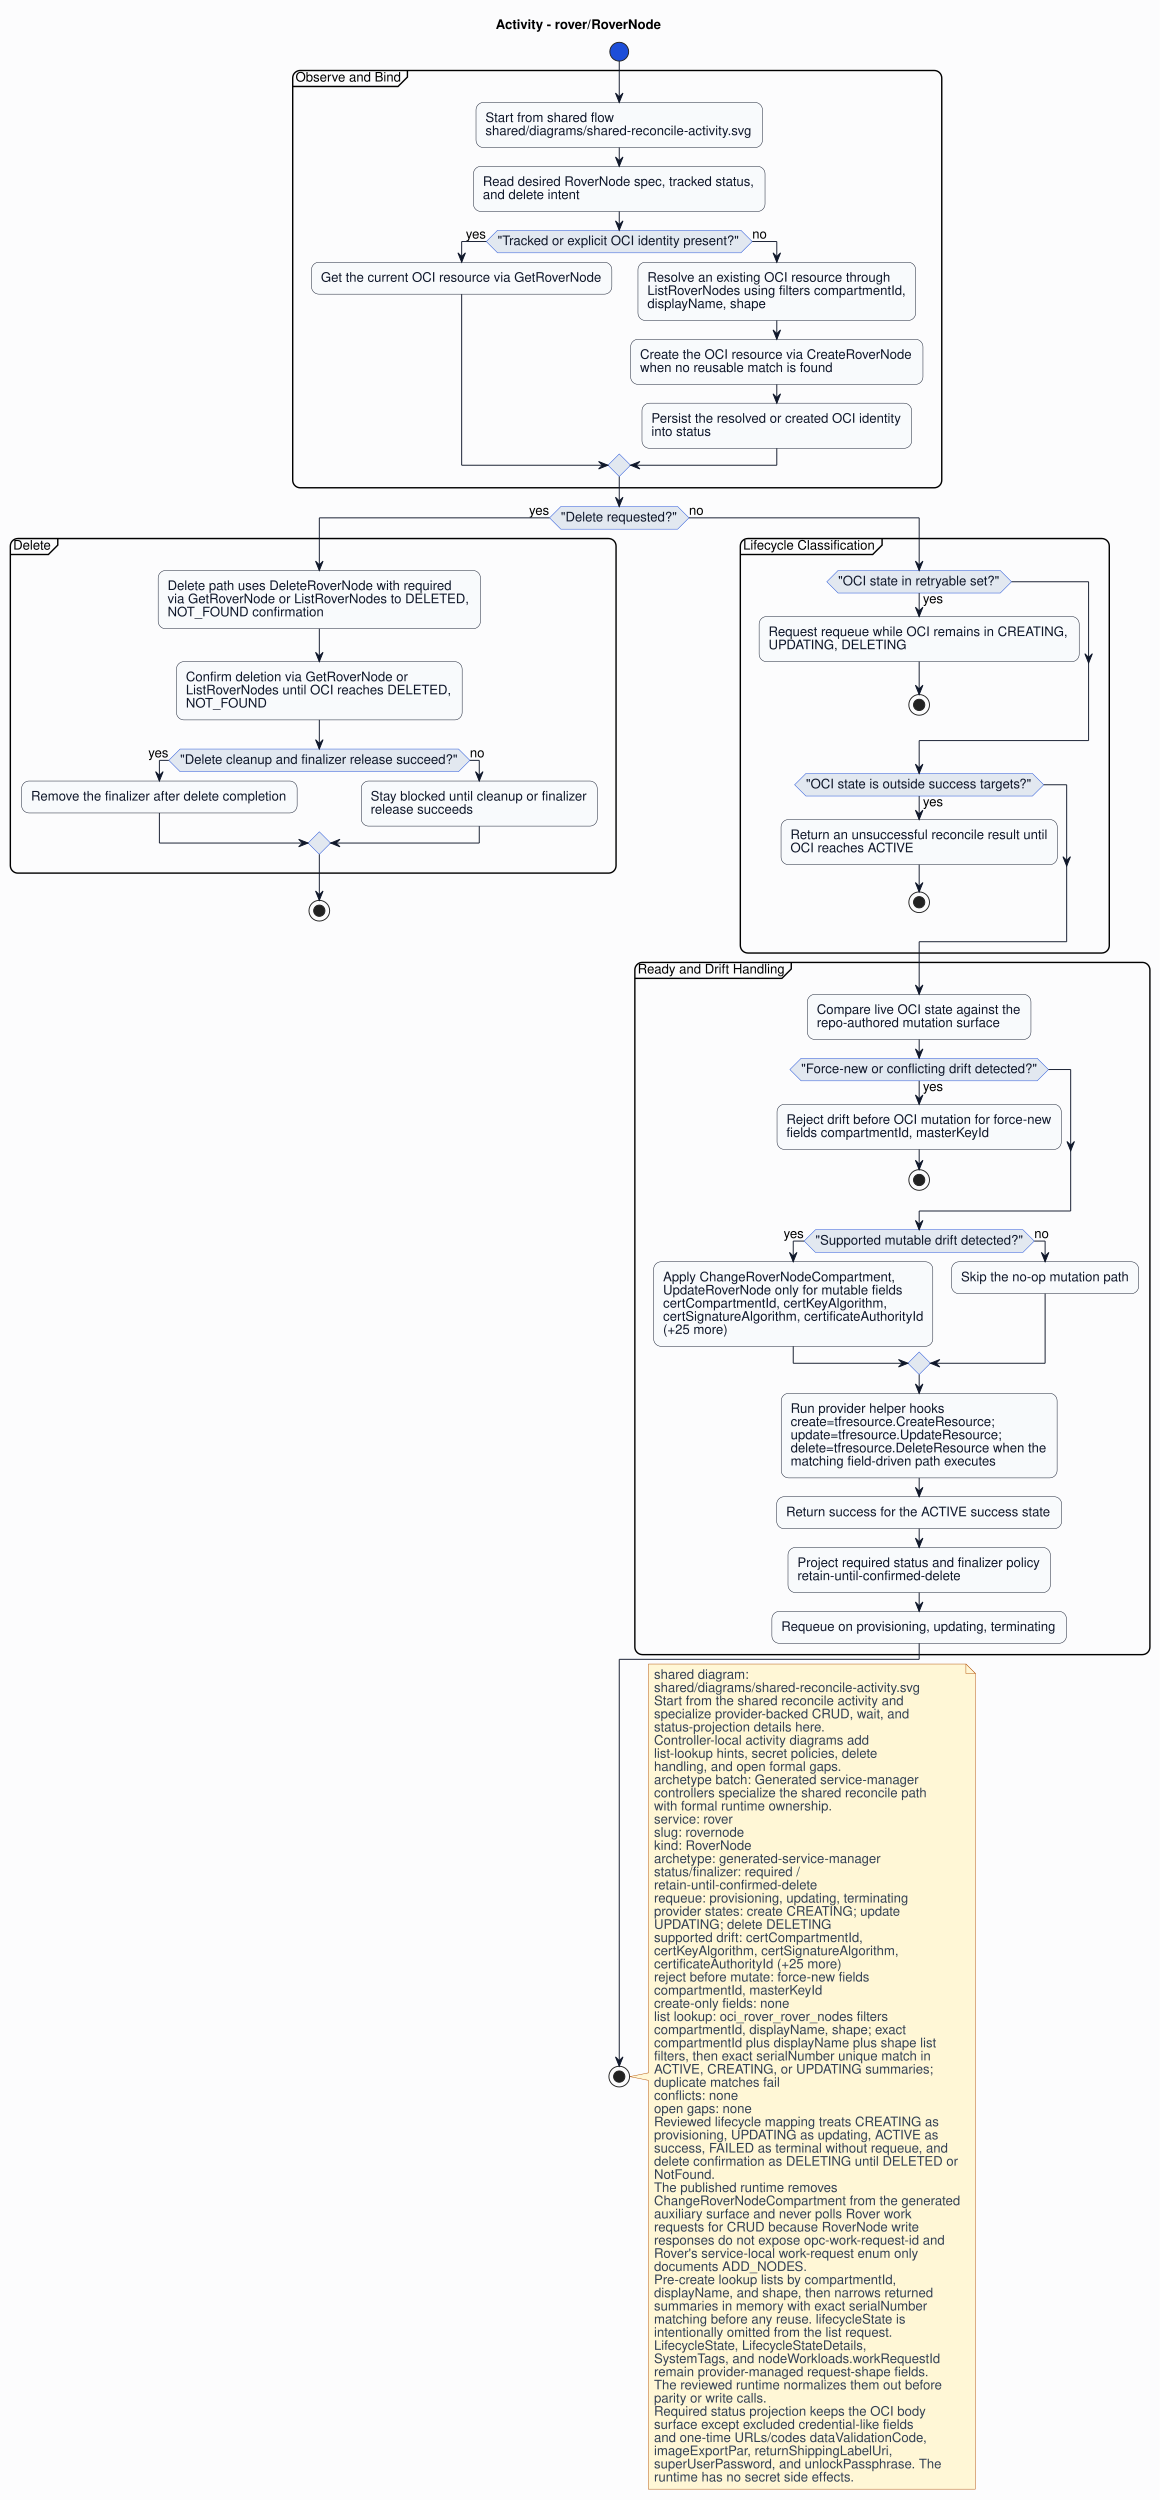
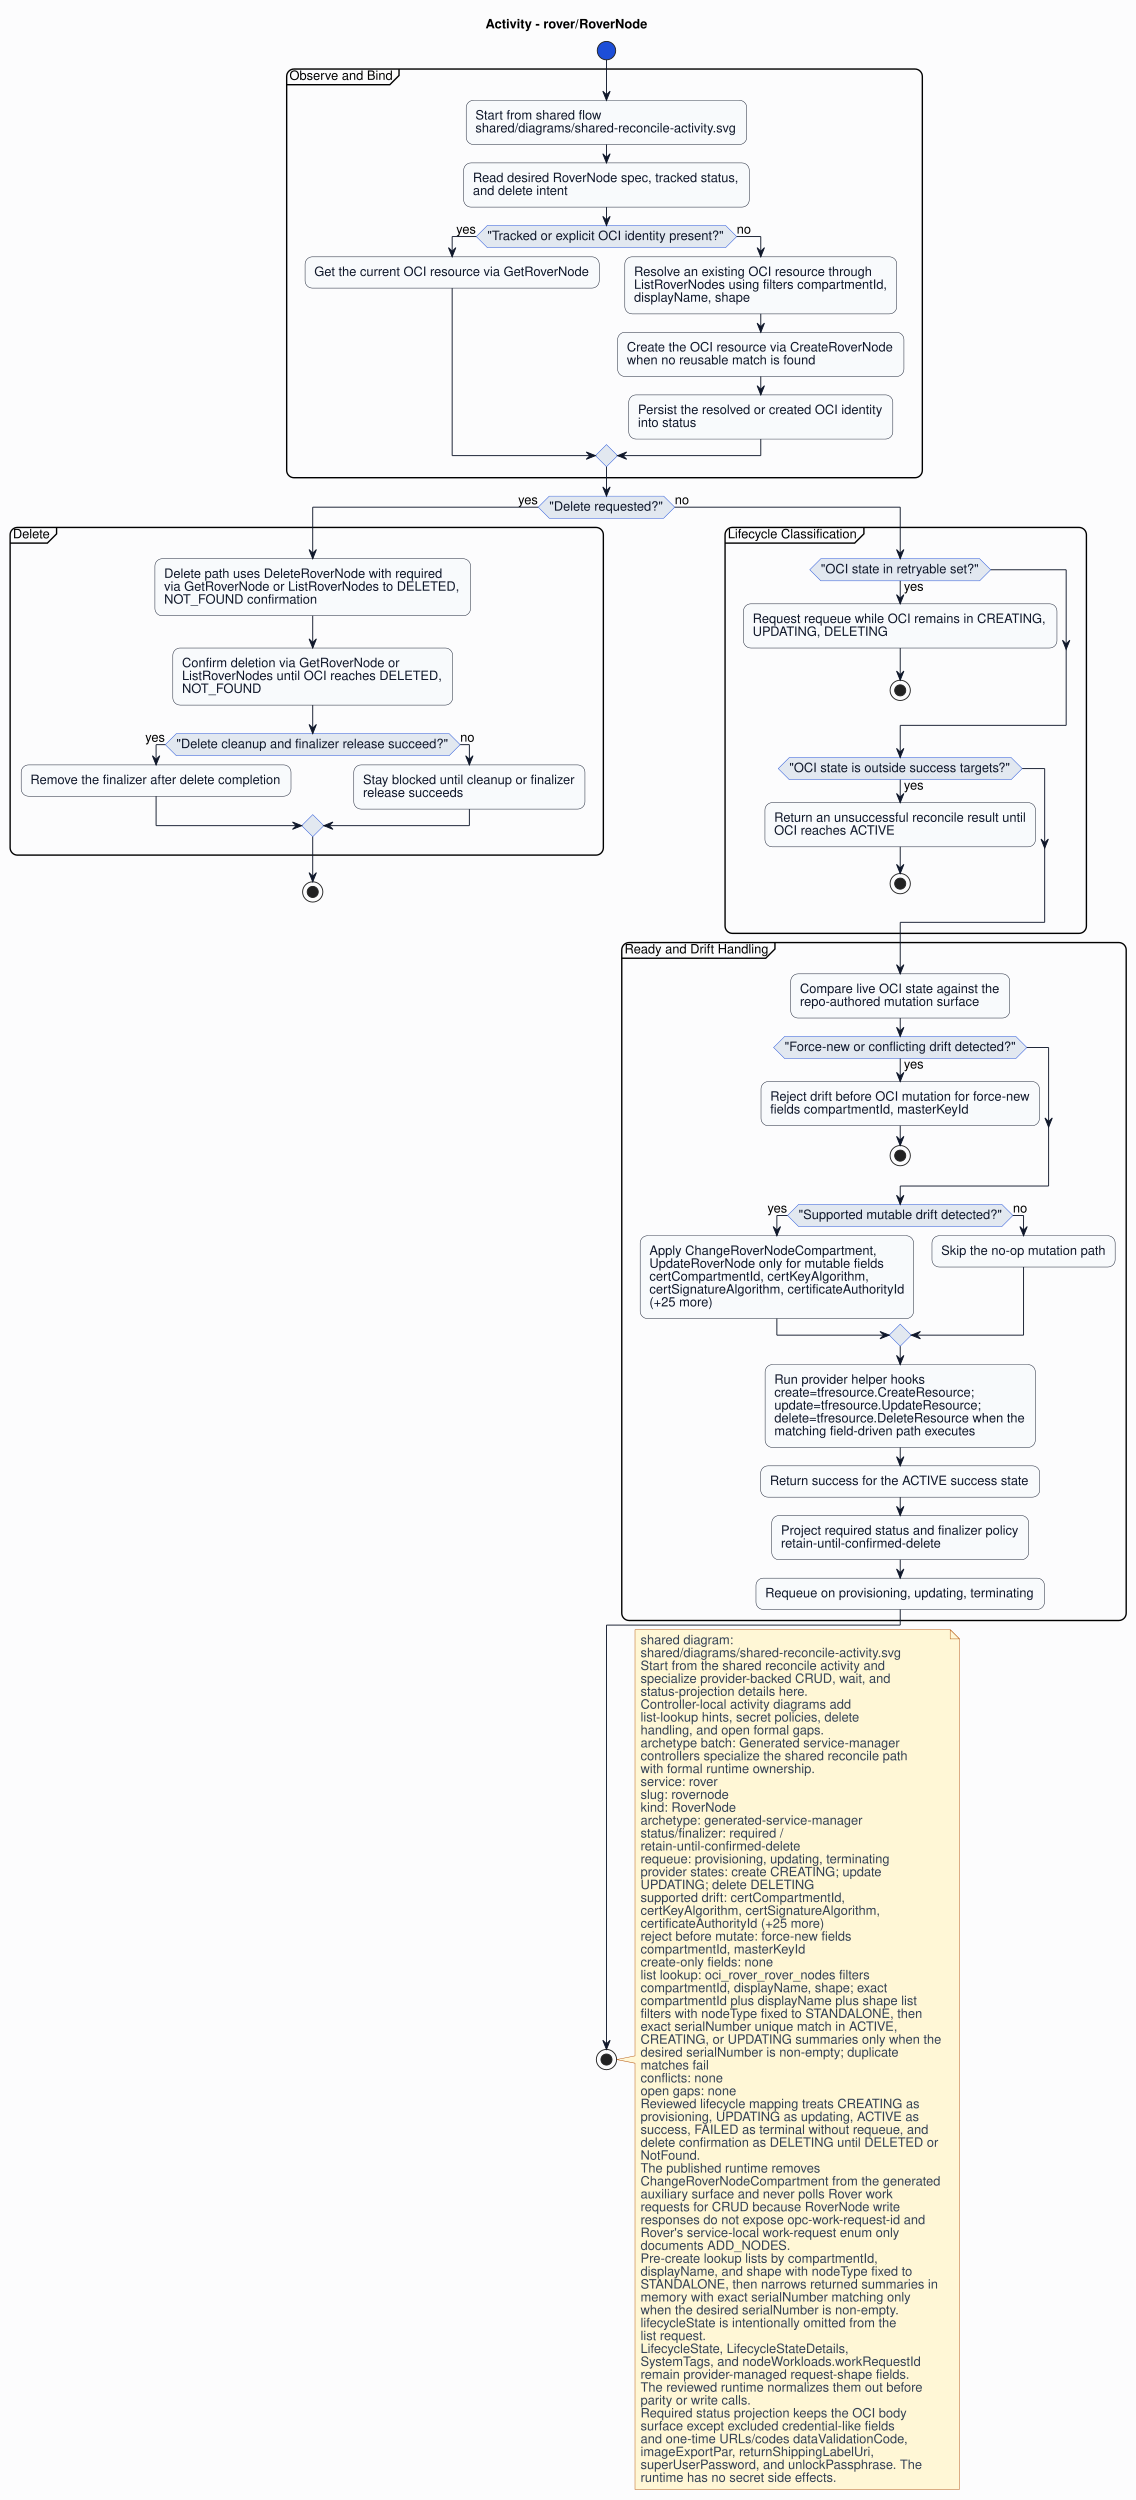
- <svg xmlns="http://www.w3.org/2000/svg" contentStyleType="text/css" data-diagram-type="ACTIVITY" height="2660px" preserveAspectRatio="none" style="width:1234px;height:2660px;background:#FCFCFD;" version="1.1" viewBox="0 0 1234 2660" width="1234px" zoomAndPan="magnify">
+ <svg xmlns="http://www.w3.org/2000/svg" contentStyleType="text/css" data-diagram-type="ACTIVITY" height="2716px" preserveAspectRatio="none" style="width:1234px;height:2716px;background:#FCFCFD;" version="1.1" viewBox="0 0 1234 2716" width="1234px" zoomAndPan="magnify">
  <defs />
  <g>
-     <rect fill="#FCFCFD" height="2660" style="stroke:none;stroke-width:1;" width="1234" x="0" y="0" />
+     <rect fill="#FCFCFD" height="2716" style="stroke:none;stroke-width:1;" width="1234" x="0" y="0" />
    <g class="title" data-source-line="10">
      <text fill="#000000" font-family="Helvetica" font-size="14" font-weight="bold" lengthAdjust="spacing" textLength="176.606" x="527.447" y="30.78">Activity - rover/RoverNode</text>
    </g>
    <ellipse cx="658.868" cy="55" fill="#1D4ED8" rx="10" ry="10" style="stroke:#222222;stroke-width:1;" />
    <rect fill="none" height="444" rx="8" ry="8" style="stroke:#000000;stroke-width:1.5;" width="690.591" x="311.435" y="75" />
    <path d="M433.503,75 L433.503,82 L423.503,92 L311.435,92" fill="none" style="stroke:#000000;stroke-width:1.5;" />
    <text fill="#000000" font-family="Helvetica" font-size="14" lengthAdjust="spacing" textLength="112.068" x="314.435" y="86.78">Observe and Bind</text>
    <rect fill="#F8FAFC" height="48" rx="8" ry="8" style="stroke:#0F172A;stroke-width:0.5;" width="304.785" x="506.476" y="109" />
    <text fill="#0F172A" font-family="Helvetica" font-size="14" lengthAdjust="spacing" textLength="136.938" x="516.476" y="129.78">Start from shared flow</text>
    <text fill="#0F172A" font-family="Helvetica" font-size="14" lengthAdjust="spacing" textLength="284.785" x="516.476" y="143.78">shared/diagrams/shared-reconcile-activity.svg</text>
    <rect fill="#F8FAFC" height="48" rx="8" ry="8" style="stroke:#0F172A;stroke-width:0.5;" width="310.261" x="503.738" y="177" />
    <text fill="#0F172A" font-family="Helvetica" font-size="14" lengthAdjust="spacing" textLength="290.261" x="513.738" y="197.78">Read desired RoverNode spec, tracked status,</text>
    <text fill="#0F172A" font-family="Helvetica" font-size="14" lengthAdjust="spacing" textLength="103.53" x="513.738" y="211.78">and delete intent</text>
    <polygon fill="#E2E8F0" points="529.403,245,788.334,245,800.334,257,788.334,269,529.403,269,517.403,257,529.403,245" style="stroke:#1D4ED8;stroke-width:0.5;" />
    <text fill="#0F172A" font-family="Helvetica" font-size="14" lengthAdjust="spacing" textLength="258.932" x="529.403" y="260.78">"Tracked or explicit OCI identity present?"</text>
    <text fill="#000000" font-family="Helvetica" font-size="14" lengthAdjust="spacing" textLength="21.786" x="495.616" y="253.78">yes</text>
    <text fill="#000000" font-family="Helvetica" font-size="14" lengthAdjust="spacing" textLength="15.572" x="800.334" y="253.78">no</text>
    <rect fill="#F8FAFC" height="34" rx="8" ry="8" style="stroke:#0F172A;stroke-width:0.5;" width="319.571" x="331.435" y="279" />
    <text fill="#0F172A" font-family="Helvetica" font-size="14" lengthAdjust="spacing" textLength="299.571" x="341.435" y="299.78">Get the current OCI resource via GetRoverNode</text>
    <rect fill="#F8FAFC" height="62" rx="8" ry="8" style="stroke:#0F172A;stroke-width:0.5;" width="295.447" x="678.792" y="279" />
    <text fill="#0F172A" font-family="Helvetica" font-size="14" lengthAdjust="spacing" textLength="259.909" x="688.792" y="299.78">Resolve an existing OCI resource through</text>
    <text fill="#0F172A" font-family="Helvetica" font-size="14" lengthAdjust="spacing" textLength="275.447" x="688.792" y="313.78">ListRoverNodes using filters compartmentId,</text>
    <text fill="#0F172A" font-family="Helvetica" font-size="14" lengthAdjust="spacing" textLength="126.848" x="688.792" y="327.78">displayName, shape</text>
    <rect fill="#F8FAFC" height="48" rx="8" ry="8" style="stroke:#0F172A;stroke-width:0.5;" width="311.019" x="671.006" y="361" />
    <text fill="#0F172A" font-family="Helvetica" font-size="14" lengthAdjust="spacing" textLength="291.019" x="681.006" y="381.78">Create the OCI resource via CreateRoverNode</text>
    <text fill="#0F172A" font-family="Helvetica" font-size="14" lengthAdjust="spacing" textLength="205.461" x="681.006" y="395.78">when no reusable match is found</text>
    <rect fill="#F8FAFC" height="48" rx="8" ry="8" style="stroke:#0F172A;stroke-width:0.5;" width="286.896" x="683.068" y="429" />
    <text fill="#0F172A" font-family="Helvetica" font-size="14" lengthAdjust="spacing" textLength="266.896" x="693.068" y="449.78">Persist the resolved or created OCI identity</text>
    <text fill="#0F172A" font-family="Helvetica" font-size="14" lengthAdjust="spacing" textLength="63.813" x="693.068" y="463.78">into status</text>
    <polygon fill="#E2E8F0" points="658.868,483,670.868,495,658.868,507,646.868,495,658.868,483" style="stroke:#1D4ED8;stroke-width:0.5;" />
    <polygon fill="#E2E8F0" points="596.692,539,721.045,539,733.045,551,721.045,563,596.692,563,584.692,551,596.692,539" style="stroke:#1D4ED8;stroke-width:0.5;" />
    <text fill="#0F172A" font-family="Helvetica" font-size="14" lengthAdjust="spacing" textLength="124.353" x="596.692" y="554.78">"Delete requested?"</text>
    <text fill="#000000" font-family="Helvetica" font-size="14" lengthAdjust="spacing" textLength="21.786" x="562.906" y="547.78">yes</text>
    <text fill="#000000" font-family="Helvetica" font-size="14" lengthAdjust="spacing" textLength="15.572" x="733.045" y="547.78">no</text>
    <rect fill="none" height="356" rx="8" ry="8" style="stroke:#000000;stroke-width:1.5;" width="644.481" x="11" y="573" />
    <path d="M61.469,573 L61.469,580 L51.469,590 L11,590" fill="none" style="stroke:#000000;stroke-width:1.5;" />
    <text fill="#000000" font-family="Helvetica" font-size="14" lengthAdjust="spacing" textLength="40.469" x="14" y="584.78">Delete</text>
    <rect fill="#F8FAFC" height="62" rx="8" ry="8" style="stroke:#0F172A;stroke-width:0.5;" width="342.909" x="168.29" y="607" />
    <text fill="#0F172A" font-family="Helvetica" font-size="14" lengthAdjust="spacing" textLength="304.281" x="178.29" y="627.78">Delete path uses DeleteRoverNode with required</text>
    <text fill="#0F172A" font-family="Helvetica" font-size="14" lengthAdjust="spacing" textLength="322.909" x="178.29" y="641.78">via GetRoverNode or ListRoverNodes to DELETED,</text>
    <text fill="#0F172A" font-family="Helvetica" font-size="14" lengthAdjust="spacing" textLength="167.255" x="178.29" y="655.78">NOT_FOUND confirmation</text>
    <rect fill="#F8FAFC" height="62" rx="8" ry="8" style="stroke:#0F172A;stroke-width:0.5;" width="303.999" x="187.745" y="704" />
    <text fill="#0F172A" font-family="Helvetica" font-size="14" lengthAdjust="spacing" textLength="237.33" x="197.745" y="724.78">Confirm deletion via GetRoverNode or</text>
    <text fill="#0F172A" font-family="Helvetica" font-size="14" lengthAdjust="spacing" textLength="283.999" x="197.745" y="738.78">ListRoverNodes until OCI reaches DELETED,</text>
    <text fill="#0F172A" font-family="Helvetica" font-size="14" lengthAdjust="spacing" textLength="87.11" x="197.745" y="752.78">NOT_FOUND</text>
    <polygon fill="#E2E8F0" points="191.572,797,487.916,797,499.916,809,487.916,821,191.572,821,179.572,809,191.572,797" style="stroke:#1D4ED8;stroke-width:0.5;" />
    <text fill="#0F172A" font-family="Helvetica" font-size="14" lengthAdjust="spacing" textLength="296.345" x="191.572" y="812.78">"Delete cleanup and finalizer release succeed?"</text>
    <text fill="#000000" font-family="Helvetica" font-size="14" lengthAdjust="spacing" textLength="21.786" x="157.786" y="805.78">yes</text>
    <text fill="#000000" font-family="Helvetica" font-size="14" lengthAdjust="spacing" textLength="15.572" x="499.916" y="805.78">no</text>
    <rect fill="#F8FAFC" height="34" rx="8" ry="8" style="stroke:#0F172A;stroke-width:0.5;" width="293.144" x="23" y="831" />
    <text fill="#0F172A" font-family="Helvetica" font-size="14" lengthAdjust="spacing" textLength="273.144" x="33" y="851.78">Remove the finalizer after delete completion</text>
    <rect fill="#F8FAFC" height="48" rx="8" ry="8" style="stroke:#0F172A;stroke-width:0.5;" width="251.13" x="384.352" y="831" />
    <text fill="#0F172A" font-family="Helvetica" font-size="14" lengthAdjust="spacing" textLength="231.13" x="394.352" y="851.78">Stay blocked until cleanup or finalizer</text>
    <text fill="#0F172A" font-family="Helvetica" font-size="14" lengthAdjust="spacing" textLength="108.951" x="394.352" y="865.78">release succeeds</text>
    <polygon fill="#E2E8F0" points="339.744,885,351.744,897,339.744,909,327.744,897,339.744,885" style="stroke:#1D4ED8;stroke-width:0.5;" />
    <ellipse cx="339.744" cy="969" fill="none" rx="11" ry="11" style="stroke:#222222;stroke-width:1;" />
    <ellipse cx="339.744" cy="969" fill="#222222" rx="6" ry="6" style="stroke:#222222;stroke-width:1;" />
    <rect fill="none" height="441" rx="8" ry="8" style="stroke:#000000;stroke-width:1.5;" width="392.571" x="787.707" y="573" />
    <path d="M938.541,573 L938.541,580 L928.541,590 L787.707,590" fill="none" style="stroke:#000000;stroke-width:1.5;" />
    <text fill="#000000" font-family="Helvetica" font-size="14" lengthAdjust="spacing" textLength="140.834" x="790.707" y="584.78">Lifecycle Classification</text>
    <rect fill="#F8FAFC" height="48" rx="8" ry="8" style="stroke:#0F172A;stroke-width:0.5;" width="340.571" x="807.707" y="656" />
    <text fill="#0F172A" font-family="Helvetica" font-size="14" lengthAdjust="spacing" textLength="320.571" x="817.707" y="676.78">Request requeue while OCI remains in CREATING,</text>
    <text fill="#0F172A" font-family="Helvetica" font-size="14" lengthAdjust="spacing" textLength="150.131" x="817.707" y="690.78">UPDATING, DELETING</text>
    <ellipse cx="977.992" cy="750" fill="none" rx="11" ry="11" style="stroke:#222222;stroke-width:1;" />
    <ellipse cx="977.992" cy="750" fill="#222222" rx="6" ry="6" style="stroke:#222222;stroke-width:1;" />
    <polygon fill="#E2E8F0" points="891.709,607,1064.276,607,1076.276,619,1064.276,631,891.709,631,879.709,619,891.709,607" style="stroke:#1D4ED8;stroke-width:0.5;" />
    <text fill="#000000" font-family="Helvetica" font-size="14" lengthAdjust="spacing" textLength="21.786" x="981.992" y="641.78">yes</text>
    <text fill="#0F172A" font-family="Helvetica" font-size="14" lengthAdjust="spacing" textLength="172.566" x="891.709" y="622.78">"OCI state in retryable set?"</text>
    <rect fill="#F8FAFC" height="48" rx="8" ry="8" style="stroke:#0F172A;stroke-width:0.5;" width="293.916" x="831.034" y="872" />
    <text fill="#0F172A" font-family="Helvetica" font-size="14" lengthAdjust="spacing" textLength="273.916" x="841.034" y="892.78">Return an unsuccessful reconcile result until</text>
    <text fill="#0F172A" font-family="Helvetica" font-size="14" lengthAdjust="spacing" textLength="133.041" x="841.034" y="906.78">OCI reaches ACTIVE</text>
    <ellipse cx="977.992" cy="960" fill="none" rx="11" ry="11" style="stroke:#222222;stroke-width:1;" />
    <ellipse cx="977.992" cy="960" fill="#222222" rx="6" ry="6" style="stroke:#222222;stroke-width:1;" />
    <polygon fill="#E2E8F0" points="857.471,823,1098.513,823,1110.513,835,1098.513,847,857.471,847,845.471,835,857.471,823" style="stroke:#1D4ED8;stroke-width:0.5;" />
    <text fill="#000000" font-family="Helvetica" font-size="14" lengthAdjust="spacing" textLength="21.786" x="981.992" y="857.78">yes</text>
    <text fill="#0F172A" font-family="Helvetica" font-size="14" lengthAdjust="spacing" textLength="241.042" x="857.471" y="838.78">"OCI state is outside success targets?"</text>
    <rect fill="none" height="736.5" rx="8" ry="8" style="stroke:#000000;stroke-width:1.5;" width="548.019" x="675.481" y="1024" />
    <path d="M841.901,1024 L841.901,1031 L831.901,1041 L675.481,1041" fill="none" style="stroke:#000000;stroke-width:1.5;" />
    <text fill="#000000" font-family="Helvetica" font-size="14" lengthAdjust="spacing" textLength="156.42" x="678.481" y="1035.78">Ready and Drift Handling</text>
    <rect fill="#F8FAFC" height="48" rx="8" ry="8" style="stroke:#0F172A;stroke-width:0.5;" width="237.882" x="859.052" y="1058" />
    <text fill="#0F172A" font-family="Helvetica" font-size="14" lengthAdjust="spacing" textLength="217.882" x="869.052" y="1078.78">Compare live OCI state against the</text>
    <text fill="#0F172A" font-family="Helvetica" font-size="14" lengthAdjust="spacing" textLength="195.337" x="869.052" y="1092.78">repo-authored mutation surface</text>
    <rect fill="#F8FAFC" height="48" rx="8" ry="8" style="stroke:#0F172A;stroke-width:0.5;" width="302.447" x="826.769" y="1175" />
    <text fill="#0F172A" font-family="Helvetica" font-size="14" lengthAdjust="spacing" textLength="282.447" x="836.769" y="1195.78">Reject drift before OCI mutation for force-new</text>
    <text fill="#0F172A" font-family="Helvetica" font-size="14" lengthAdjust="spacing" textLength="216.31" x="836.769" y="1209.78">fields compartmentId, masterKeyId</text>
    <ellipse cx="977.992" cy="1255.5" fill="none" rx="11" ry="11" style="stroke:#222222;stroke-width:1;" />
    <ellipse cx="977.992" cy="1255.5" fill="#222222" rx="6" ry="6" style="stroke:#222222;stroke-width:1;" />
    <polygon fill="#E2E8F0" points="852.409,1126,1103.575,1126,1115.575,1138,1103.575,1150,852.409,1150,840.409,1138,852.409,1126" style="stroke:#1D4ED8;stroke-width:0.5;" />
    <text fill="#000000" font-family="Helvetica" font-size="14" lengthAdjust="spacing" textLength="21.786" x="981.992" y="1160.78">yes</text>
    <text fill="#0F172A" font-family="Helvetica" font-size="14" lengthAdjust="spacing" textLength="251.166" x="852.409" y="1141.78">"Force-new or conflicting drift detected?"</text>
    <polygon fill="#E2E8F0" points="867.565,1308.5,1088.42,1308.5,1100.42,1320.5,1088.42,1332.5,867.565,1332.5,855.565,1320.5,867.565,1308.5" style="stroke:#1D4ED8;stroke-width:0.5;" />
    <text fill="#0F172A" font-family="Helvetica" font-size="14" lengthAdjust="spacing" textLength="220.856" x="867.565" y="1324.28">"Supported mutable drift detected?"</text>
    <text fill="#000000" font-family="Helvetica" font-size="14" lengthAdjust="spacing" textLength="21.786" x="833.779" y="1317.28">yes</text>
    <text fill="#000000" font-family="Helvetica" font-size="14" lengthAdjust="spacing" textLength="15.572" x="1100.42" y="1317.28">no</text>
    <rect fill="#F8FAFC" height="90" rx="8" ry="8" style="stroke:#0F172A;stroke-width:0.5;" width="297.013" x="695.481" y="1342.5" />
    <text fill="#0F172A" font-family="Helvetica" font-size="14" lengthAdjust="spacing" textLength="247.461" x="705.481" y="1363.28">Apply ChangeRoverNodeCompartment,</text>
    <text fill="#0F172A" font-family="Helvetica" font-size="14" lengthAdjust="spacing" textLength="256.026" x="705.481" y="1377.28">UpdateRoverNode only for mutable fields</text>
    <text fill="#0F172A" font-family="Helvetica" font-size="14" lengthAdjust="spacing" textLength="238.082" x="705.481" y="1391.28">certCompartmentId, certKeyAlgorithm,</text>
    <text fill="#0F172A" font-family="Helvetica" font-size="14" lengthAdjust="spacing" textLength="277.013" x="705.481" y="1405.28">certSignatureAlgorithm, certificateAuthorityId</text>
    <text fill="#0F172A" font-family="Helvetica" font-size="14" lengthAdjust="spacing" textLength="68.858" x="705.481" y="1419.28">(+25 more)</text>
    <rect fill="#F8FAFC" height="34" rx="8" ry="8" style="stroke:#0F172A;stroke-width:0.5;" width="199.006" x="1012.494" y="1342.5" />
    <text fill="#0F172A" font-family="Helvetica" font-size="14" lengthAdjust="spacing" textLength="179.006" x="1022.494" y="1363.28">Skip the no-op mutation path</text>
    <polygon fill="#E2E8F0" points="977.992,1438.5,989.992,1450.5,977.992,1462.5,965.992,1450.5,977.992,1438.5" style="stroke:#1D4ED8;stroke-width:0.5;" />
    <rect fill="#F8FAFC" height="90" rx="8" ry="8" style="stroke:#0F172A;stroke-width:0.5;" width="293.554" x="831.216" y="1482.5" />
    <text fill="#0F172A" font-family="Helvetica" font-size="14" lengthAdjust="spacing" textLength="164.206" x="841.216" y="1503.28">Run provider helper hooks</text>
    <text fill="#0F172A" font-family="Helvetica" font-size="14" lengthAdjust="spacing" textLength="219.051" x="841.216" y="1517.28">create=tfresource.CreateResource;</text>
    <text fill="#0F172A" font-family="Helvetica" font-size="14" lengthAdjust="spacing" textLength="226.085" x="841.216" y="1531.28">update=tfresource.UpdateResource;</text>
    <text fill="#0F172A" font-family="Helvetica" font-size="14" lengthAdjust="spacing" textLength="273.554" x="841.216" y="1545.28">delete=tfresource.DeleteResource when the</text>
    <text fill="#0F172A" font-family="Helvetica" font-size="14" lengthAdjust="spacing" textLength="220.233" x="841.216" y="1559.28">matching field-driven path executes</text>
    <rect fill="#F8FAFC" height="34" rx="8" ry="8" style="stroke:#0F172A;stroke-width:0.5;" width="303.22" x="826.383" y="1592.5" />
    <text fill="#0F172A" font-family="Helvetica" font-size="14" lengthAdjust="spacing" textLength="283.22" x="836.383" y="1613.28">Return success for the ACTIVE success state</text>
    <rect fill="#F8FAFC" height="48" rx="8" ry="8" style="stroke:#0F172A;stroke-width:0.5;" width="279.13" x="838.428" y="1646.5" />
    <text fill="#0F172A" font-family="Helvetica" font-size="14" lengthAdjust="spacing" textLength="259.13" x="848.428" y="1667.28">Project required status and finalizer policy</text>
    <text fill="#0F172A" font-family="Helvetica" font-size="14" lengthAdjust="spacing" textLength="174.303" x="848.428" y="1681.28">retain-until-confirmed-delete</text>
    <rect fill="#F8FAFC" height="34" rx="8" ry="8" style="stroke:#0F172A;stroke-width:0.5;" width="313.419" x="821.283" y="1714.5" />
    <text fill="#0F172A" font-family="Helvetica" font-size="14" lengthAdjust="spacing" textLength="293.419" x="831.283" y="1735.28">Requeue on provisioning, updating, terminating</text>
-     <path d="M689.868,1770.5 L689.868,2205.5 L669.868,2209.5 L689.868,2213.5 L689.868,2648.5 A0,0 0 0 0 689.868,2648.5 L1037.715,2648.5 A0,0 0 0 0 1037.715,2648.5 L1037.715,1780.5 L1027.715,1770.5 L689.868,1770.5 A0,0 0 0 0 689.868,1770.5" fill="#FFF7D6" style="stroke:#B45309;stroke-width:0.5;" />
-     <path d="M1027.715,1770.5 L1027.715,1780.5 L1037.715,1780.5 L1027.715,1770.5" fill="#FFF7D6" style="stroke:#B45309;stroke-width:0.5;" />
+     <path d="M689.868,1770.5 L689.868,2233.5 L669.868,2237.5 L689.868,2241.5 L689.868,2704.5 A0,0 0 0 0 689.868,2704.5 L1042.288,2704.5 A0,0 0 0 0 1042.288,2704.5 L1042.288,1780.5 L1032.288,1770.5 L689.868,1770.5 A0,0 0 0 0 689.868,1770.5" fill="#FFF7D6" style="stroke:#B45309;stroke-width:0.5;" />
+     <path d="M1032.288,1770.5 L1032.288,1780.5 L1042.288,1780.5 L1032.288,1770.5" fill="#FFF7D6" style="stroke:#B45309;stroke-width:0.5;" />
    <text fill="#334155" font-family="Helvetica" font-size="14" lengthAdjust="spacing" textLength="101.165" x="695.868" y="1786.28">shared diagram:</text>
    <text fill="#334155" font-family="Helvetica" font-size="14" lengthAdjust="spacing" textLength="284.785" x="695.868" y="1800.28">shared/diagrams/shared-reconcile-activity.svg</text>
    <text fill="#334155" font-family="Helvetica" font-size="14" lengthAdjust="spacing" textLength="265.344" x="695.868" y="1814.28">Start from the shared reconcile activity and</text>
    <text fill="#334155" font-family="Helvetica" font-size="14" lengthAdjust="spacing" textLength="273.896" x="695.868" y="1828.28">specialize provider-backed CRUD, wait, and</text>
    <text fill="#334155" font-family="Helvetica" font-size="14" lengthAdjust="spacing" textLength="182.875" x="695.868" y="1842.28">status-projection details here.</text>
    <text fill="#334155" font-family="Helvetica" font-size="14" lengthAdjust="spacing" textLength="229.537" x="695.868" y="1856.28">Controller-local activity diagrams add</text>
    <text fill="#334155" font-family="Helvetica" font-size="14" lengthAdjust="spacing" textLength="238.895" x="695.868" y="1870.28">list-lookup hints, secret policies, delete</text>
    <text fill="#334155" font-family="Helvetica" font-size="14" lengthAdjust="spacing" textLength="200.033" x="695.868" y="1884.28">handling, and open formal gaps.</text>
    <text fill="#334155" font-family="Helvetica" font-size="14" lengthAdjust="spacing" textLength="281.709" x="695.868" y="1898.28">archetype batch: Generated service-manager</text>
    <text fill="#334155" font-family="Helvetica" font-size="14" lengthAdjust="spacing" textLength="291.047" x="695.868" y="1912.28">controllers specialize the shared reconcile path</text>
    <text fill="#334155" font-family="Helvetica" font-size="14" lengthAdjust="spacing" textLength="189.848" x="695.868" y="1926.28">with formal runtime ownership.</text>
    <text fill="#334155" font-family="Helvetica" font-size="14" lengthAdjust="spacing" textLength="84.02" x="695.868" y="1940.28">service: rover</text>
    <text fill="#334155" font-family="Helvetica" font-size="14" lengthAdjust="spacing" textLength="96.503" x="695.868" y="1954.28">slug: rovernode</text>
    <text fill="#334155" font-family="Helvetica" font-size="14" lengthAdjust="spacing" textLength="104.275" x="695.868" y="1968.28">kind: RoverNode</text>
    <text fill="#334155" font-family="Helvetica" font-size="14" lengthAdjust="spacing" textLength="241.24" x="695.868" y="1982.28">archetype: generated-service-manager</text>
    <text fill="#334155" font-family="Helvetica" font-size="14" lengthAdjust="spacing" textLength="156.406" x="695.868" y="1996.28">status/finalizer: required /</text>
    <text fill="#334155" font-family="Helvetica" font-size="14" lengthAdjust="spacing" textLength="174.303" x="695.868" y="2010.28">retain-until-confirmed-delete</text>
    <text fill="#334155" font-family="Helvetica" font-size="14" lengthAdjust="spacing" textLength="272.398" x="695.868" y="2024.28">requeue: provisioning, updating, terminating</text>
    <text fill="#334155" font-family="Helvetica" font-size="14" lengthAdjust="spacing" textLength="265.337" x="695.868" y="2038.28">provider states: create CREATING; update</text>
    <text fill="#334155" font-family="Helvetica" font-size="14" lengthAdjust="spacing" textLength="192.165" x="695.868" y="2052.28">UPDATING; delete DELETING</text>
    <text fill="#334155" font-family="Helvetica" font-size="14" lengthAdjust="spacing" textLength="220.985" x="695.868" y="2066.28">supported drift: certCompartmentId,</text>
    <text fill="#334155" font-family="Helvetica" font-size="14" lengthAdjust="spacing" textLength="260.661" x="695.868" y="2080.28">certKeyAlgorithm, certSignatureAlgorithm,</text>
    <text fill="#334155" font-family="Helvetica" font-size="14" lengthAdjust="spacing" textLength="199.582" x="695.868" y="2094.28">certificateAuthorityId (+25 more)</text>
    <text fill="#334155" font-family="Helvetica" font-size="14" lengthAdjust="spacing" textLength="230.33" x="695.868" y="2108.28">reject before mutate: force-new fields</text>
    <text fill="#334155" font-family="Helvetica" font-size="14" lengthAdjust="spacing" textLength="179.737" x="695.868" y="2122.28">compartmentId, masterKeyId</text>
    <text fill="#334155" font-family="Helvetica" font-size="14" lengthAdjust="spacing" textLength="144.751" x="695.868" y="2136.28">create-only fields: none</text>
    <text fill="#334155" font-family="Helvetica" font-size="14" lengthAdjust="spacing" textLength="250.565" x="695.868" y="2150.28">list lookup: oci_rover_rover_nodes filters</text>
    <text fill="#334155" font-family="Helvetica" font-size="14" lengthAdjust="spacing" textLength="269.24" x="695.868" y="2164.28">compartmentId, displayName, shape; exact</text>
    <text fill="#334155" font-family="Helvetica" font-size="14" lengthAdjust="spacing" textLength="300.364" x="695.868" y="2178.28">compartmentId plus displayName plus shape list</text>
-     <text fill="#334155" font-family="Helvetica" font-size="14" lengthAdjust="spacing" textLength="295.695" x="695.868" y="2192.28">filters, then exact serialNumber unique match in</text>
-     <text fill="#334155" font-family="Helvetica" font-size="14" lengthAdjust="spacing" textLength="303.372" x="695.868" y="2206.28">ACTIVE, CREATING, or UPDATING summaries;</text>
-     <text fill="#334155" font-family="Helvetica" font-size="14" lengthAdjust="spacing" textLength="134.627" x="695.868" y="2220.28">duplicate matches fail</text>
-     <text fill="#334155" font-family="Helvetica" font-size="14" lengthAdjust="spacing" textLength="89.496" x="695.868" y="2234.28">conflicts: none</text>
-     <text fill="#334155" font-family="Helvetica" font-size="14" lengthAdjust="spacing" textLength="104.316" x="695.868" y="2248.28">open gaps: none</text>
-     <text fill="#334155" font-family="Helvetica" font-size="14" lengthAdjust="spacing" textLength="306.558" x="695.868" y="2262.28">Reviewed lifecycle mapping treats CREATING as</text>
-     <text fill="#334155" font-family="Helvetica" font-size="14" lengthAdjust="spacing" textLength="308.13" x="695.868" y="2276.28">provisioning, UPDATING as updating, ACTIVE as</text>
-     <text fill="#334155" font-family="Helvetica" font-size="14" lengthAdjust="spacing" textLength="314.378" x="695.868" y="2290.28">success, FAILED as terminal without requeue, and</text>
-     <text fill="#334155" font-family="Helvetica" font-size="14" lengthAdjust="spacing" textLength="325.24" x="695.868" y="2304.28">delete confirmation as DELETING until DELETED or</text>
-     <text fill="#334155" font-family="Helvetica" font-size="14" lengthAdjust="spacing" textLength="65.372" x="695.868" y="2318.28">NotFound.</text>
-     <text fill="#334155" font-family="Helvetica" font-size="14" lengthAdjust="spacing" textLength="196.096" x="695.868" y="2332.28">The published runtime removes</text>
-     <text fill="#334155" font-family="Helvetica" font-size="14" lengthAdjust="spacing" textLength="326.847" x="695.868" y="2346.28">ChangeRoverNodeCompartment from the generated</text>
-     <text fill="#334155" font-family="Helvetica" font-size="14" lengthAdjust="spacing" textLength="274.675" x="695.868" y="2360.28">auxiliary surface and never polls Rover work</text>
-     <text fill="#334155" font-family="Helvetica" font-size="14" lengthAdjust="spacing" textLength="283.227" x="695.868" y="2374.28">requests for CRUD because RoverNode write</text>
-     <text fill="#334155" font-family="Helvetica" font-size="14" lengthAdjust="spacing" textLength="311.288" x="695.868" y="2388.28">responses do not expose opc-work-request-id and</text>
-     <text fill="#334155" font-family="Helvetica" font-size="14" lengthAdjust="spacing" textLength="281.996" x="695.868" y="2402.28">Rover's service-local work-request enum only</text>
-     <text fill="#334155" font-family="Helvetica" font-size="14" lengthAdjust="spacing" textLength="163.393" x="695.868" y="2416.28">documents ADD_NODES.</text>
-     <text fill="#334155" font-family="Helvetica" font-size="14" lengthAdjust="spacing" textLength="258.33" x="695.868" y="2430.28">Pre-create lookup lists by compartmentId,</text>
-     <text fill="#334155" font-family="Helvetica" font-size="14" lengthAdjust="spacing" textLength="298.84" x="695.868" y="2444.28">displayName, and shape, then narrows returned</text>
-     <text fill="#334155" font-family="Helvetica" font-size="14" lengthAdjust="spacing" textLength="290.965" x="695.868" y="2458.28">summaries in memory with exact serialNumber</text>
-     <text fill="#334155" font-family="Helvetica" font-size="14" lengthAdjust="spacing" textLength="270.026" x="695.868" y="2472.28">matching before any reuse. lifecycleState is</text>
-     <text fill="#334155" font-family="Helvetica" font-size="14" lengthAdjust="spacing" textLength="254.454" x="695.868" y="2486.28">intentionally omitted from the list request.</text>
-     <text fill="#334155" font-family="Helvetica" font-size="14" lengthAdjust="spacing" textLength="228.778" x="695.868" y="2500.28">LifecycleState, LifecycleStateDetails,</text>
-     <text fill="#334155" font-family="Helvetica" font-size="14" lengthAdjust="spacing" textLength="307.371" x="695.868" y="2514.28">SystemTags, and nodeWorkloads.workRequestId</text>
-     <text fill="#334155" font-family="Helvetica" font-size="14" lengthAdjust="spacing" textLength="294.157" x="695.868" y="2528.28">remain provider-managed request-shape fields.</text>
-     <text fill="#334155" font-family="Helvetica" font-size="14" lengthAdjust="spacing" textLength="308.144" x="695.868" y="2542.28">The reviewed runtime normalizes them out before</text>
-     <text fill="#334155" font-family="Helvetica" font-size="14" lengthAdjust="spacing" textLength="119.807" x="695.868" y="2556.28">parity or write calls.</text>
-     <text fill="#334155" font-family="Helvetica" font-size="14" lengthAdjust="spacing" textLength="290.274" x="695.868" y="2570.28">Required status projection keeps the OCI body</text>
-     <text fill="#334155" font-family="Helvetica" font-size="14" lengthAdjust="spacing" textLength="277.812" x="695.868" y="2584.28">surface except excluded credential-like fields</text>
-     <text fill="#334155" font-family="Helvetica" font-size="14" lengthAdjust="spacing" textLength="291.847" x="695.868" y="2598.28">and one-time URLs/codes dataValidationCode,</text>
-     <text fill="#334155" font-family="Helvetica" font-size="14" lengthAdjust="spacing" textLength="255.247" x="695.868" y="2612.28">imageExportPar, returnShippingLabelUri,</text>
-     <text fill="#334155" font-family="Helvetica" font-size="14" lengthAdjust="spacing" textLength="307.378" x="695.868" y="2626.28">superUserPassword, and unlockPassphrase. The</text>
-     <text fill="#334155" font-family="Helvetica" font-size="14" lengthAdjust="spacing" textLength="213.213" x="695.868" y="2640.28">runtime has no secret side effects.</text>
-     <ellipse cx="658.868" cy="2209.5" fill="none" rx="11" ry="11" style="stroke:#222222;stroke-width:1;" />
-     <ellipse cx="658.868" cy="2209.5" fill="#222222" rx="6" ry="6" style="stroke:#222222;stroke-width:1;" />
+     <text fill="#334155" font-family="Helvetica" font-size="14" lengthAdjust="spacing" textLength="311.247" x="695.868" y="2192.28">filters with nodeType fixed to STANDALONE, then</text>
+     <text fill="#334155" font-family="Helvetica" font-size="14" lengthAdjust="spacing" textLength="281.675" x="695.868" y="2206.28">exact serialNumber unique match in ACTIVE,</text>
+     <text fill="#334155" font-family="Helvetica" font-size="14" lengthAdjust="spacing" textLength="331.42" x="695.868" y="2220.28">CREATING, or UPDATING summaries only when the</text>
+     <text fill="#334155" font-family="Helvetica" font-size="14" lengthAdjust="spacing" textLength="280.909" x="695.868" y="2234.28">desired serialNumber is non-empty; duplicate</text>
+     <text fill="#334155" font-family="Helvetica" font-size="14" lengthAdjust="spacing" textLength="74.696" x="695.868" y="2248.28">matches fail</text>
+     <text fill="#334155" font-family="Helvetica" font-size="14" lengthAdjust="spacing" textLength="89.496" x="695.868" y="2262.28">conflicts: none</text>
+     <text fill="#334155" font-family="Helvetica" font-size="14" lengthAdjust="spacing" textLength="104.316" x="695.868" y="2276.28">open gaps: none</text>
+     <text fill="#334155" font-family="Helvetica" font-size="14" lengthAdjust="spacing" textLength="306.558" x="695.868" y="2290.28">Reviewed lifecycle mapping treats CREATING as</text>
+     <text fill="#334155" font-family="Helvetica" font-size="14" lengthAdjust="spacing" textLength="308.13" x="695.868" y="2304.28">provisioning, UPDATING as updating, ACTIVE as</text>
+     <text fill="#334155" font-family="Helvetica" font-size="14" lengthAdjust="spacing" textLength="314.378" x="695.868" y="2318.28">success, FAILED as terminal without requeue, and</text>
+     <text fill="#334155" font-family="Helvetica" font-size="14" lengthAdjust="spacing" textLength="325.24" x="695.868" y="2332.28">delete confirmation as DELETING until DELETED or</text>
+     <text fill="#334155" font-family="Helvetica" font-size="14" lengthAdjust="spacing" textLength="65.372" x="695.868" y="2346.28">NotFound.</text>
+     <text fill="#334155" font-family="Helvetica" font-size="14" lengthAdjust="spacing" textLength="196.096" x="695.868" y="2360.28">The published runtime removes</text>
+     <text fill="#334155" font-family="Helvetica" font-size="14" lengthAdjust="spacing" textLength="326.847" x="695.868" y="2374.28">ChangeRoverNodeCompartment from the generated</text>
+     <text fill="#334155" font-family="Helvetica" font-size="14" lengthAdjust="spacing" textLength="274.675" x="695.868" y="2388.28">auxiliary surface and never polls Rover work</text>
+     <text fill="#334155" font-family="Helvetica" font-size="14" lengthAdjust="spacing" textLength="283.227" x="695.868" y="2402.28">requests for CRUD because RoverNode write</text>
+     <text fill="#334155" font-family="Helvetica" font-size="14" lengthAdjust="spacing" textLength="311.288" x="695.868" y="2416.28">responses do not expose opc-work-request-id and</text>
+     <text fill="#334155" font-family="Helvetica" font-size="14" lengthAdjust="spacing" textLength="281.996" x="695.868" y="2430.28">Rover's service-local work-request enum only</text>
+     <text fill="#334155" font-family="Helvetica" font-size="14" lengthAdjust="spacing" textLength="163.393" x="695.868" y="2444.28">documents ADD_NODES.</text>
+     <text fill="#334155" font-family="Helvetica" font-size="14" lengthAdjust="spacing" textLength="258.33" x="695.868" y="2458.28">Pre-create lookup lists by compartmentId,</text>
+     <text fill="#334155" font-family="Helvetica" font-size="14" lengthAdjust="spacing" textLength="298.067" x="695.868" y="2472.28">displayName, and shape with nodeType fixed to</text>
+     <text fill="#334155" font-family="Helvetica" font-size="14" lengthAdjust="spacing" textLength="326.785" x="695.868" y="2486.28">STANDALONE, then narrows returned summaries in</text>
+     <text fill="#334155" font-family="Helvetica" font-size="14" lengthAdjust="spacing" textLength="294.103" x="695.868" y="2500.28">memory with exact serialNumber matching only</text>
+     <text fill="#334155" font-family="Helvetica" font-size="14" lengthAdjust="spacing" textLength="281.688" x="695.868" y="2514.28">when the desired serialNumber is non-empty.</text>
+     <text fill="#334155" font-family="Helvetica" font-size="14" lengthAdjust="spacing" textLength="279.351" x="695.868" y="2528.28">lifecycleState is intentionally omitted from the</text>
+     <text fill="#334155" font-family="Helvetica" font-size="14" lengthAdjust="spacing" textLength="71.586" x="695.868" y="2542.28">list request.</text>
+     <text fill="#334155" font-family="Helvetica" font-size="14" lengthAdjust="spacing" textLength="228.778" x="695.868" y="2556.28">LifecycleState, LifecycleStateDetails,</text>
+     <text fill="#334155" font-family="Helvetica" font-size="14" lengthAdjust="spacing" textLength="307.371" x="695.868" y="2570.28">SystemTags, and nodeWorkloads.workRequestId</text>
+     <text fill="#334155" font-family="Helvetica" font-size="14" lengthAdjust="spacing" textLength="294.157" x="695.868" y="2584.28">remain provider-managed request-shape fields.</text>
+     <text fill="#334155" font-family="Helvetica" font-size="14" lengthAdjust="spacing" textLength="308.144" x="695.868" y="2598.28">The reviewed runtime normalizes them out before</text>
+     <text fill="#334155" font-family="Helvetica" font-size="14" lengthAdjust="spacing" textLength="119.807" x="695.868" y="2612.28">parity or write calls.</text>
+     <text fill="#334155" font-family="Helvetica" font-size="14" lengthAdjust="spacing" textLength="290.274" x="695.868" y="2626.28">Required status projection keeps the OCI body</text>
+     <text fill="#334155" font-family="Helvetica" font-size="14" lengthAdjust="spacing" textLength="277.812" x="695.868" y="2640.28">surface except excluded credential-like fields</text>
+     <text fill="#334155" font-family="Helvetica" font-size="14" lengthAdjust="spacing" textLength="291.847" x="695.868" y="2654.28">and one-time URLs/codes dataValidationCode,</text>
+     <text fill="#334155" font-family="Helvetica" font-size="14" lengthAdjust="spacing" textLength="255.247" x="695.868" y="2668.28">imageExportPar, returnShippingLabelUri,</text>
+     <text fill="#334155" font-family="Helvetica" font-size="14" lengthAdjust="spacing" textLength="307.378" x="695.868" y="2682.28">superUserPassword, and unlockPassphrase. The</text>
+     <text fill="#334155" font-family="Helvetica" font-size="14" lengthAdjust="spacing" textLength="213.213" x="695.868" y="2696.28">runtime has no secret side effects.</text>
+     <ellipse cx="658.868" cy="2237.5" fill="none" rx="11" ry="11" style="stroke:#222222;stroke-width:1;" />
+     <ellipse cx="658.868" cy="2237.5" fill="#222222" rx="6" ry="6" style="stroke:#222222;stroke-width:1;" />
    <line style="stroke:#0F172A;stroke-width:1;" x1="658.868" x2="658.868" y1="157" y2="177" />
    <polygon fill="#0F172A" points="654.868,167,658.868,177,662.868,167,658.868,171" style="stroke:#0F172A;stroke-width:1;" />
    <line style="stroke:#0F172A;stroke-width:1;" x1="826.516" x2="826.516" y1="341" y2="361" />
    <polygon fill="#0F172A" points="822.516,351,826.516,361,830.516,351,826.516,355" style="stroke:#0F172A;stroke-width:1;" />
    <line style="stroke:#0F172A;stroke-width:1;" x1="826.516" x2="826.516" y1="409" y2="429" />
    <polygon fill="#0F172A" points="822.516,419,826.516,429,830.516,419,826.516,423" style="stroke:#0F172A;stroke-width:1;" />
    <line style="stroke:#0F172A;stroke-width:1;" x1="517.403" x2="491.221" y1="257" y2="257" />
    <line style="stroke:#0F172A;stroke-width:1;" x1="491.221" x2="491.221" y1="257" y2="279" />
    <polygon fill="#0F172A" points="487.221,269,491.221,279,495.221,269,491.221,273" style="stroke:#0F172A;stroke-width:1;" />
    <line style="stroke:#0F172A;stroke-width:1;" x1="800.334" x2="826.516" y1="257" y2="257" />
    <line style="stroke:#0F172A;stroke-width:1;" x1="826.516" x2="826.516" y1="257" y2="279" />
    <polygon fill="#0F172A" points="822.516,269,826.516,279,830.516,269,826.516,273" style="stroke:#0F172A;stroke-width:1;" />
    <line style="stroke:#0F172A;stroke-width:1;" x1="491.221" x2="491.221" y1="313" y2="495" />
    <line style="stroke:#0F172A;stroke-width:1;" x1="491.221" x2="646.868" y1="495" y2="495" />
    <polygon fill="#0F172A" points="636.868,491,646.868,495,636.868,499,640.868,495" style="stroke:#0F172A;stroke-width:1;" />
    <line style="stroke:#0F172A;stroke-width:1;" x1="826.516" x2="826.516" y1="477" y2="495" />
    <line style="stroke:#0F172A;stroke-width:1;" x1="826.516" x2="670.868" y1="495" y2="495" />
    <polygon fill="#0F172A" points="680.868,491,670.868,495,680.868,499,676.868,495" style="stroke:#0F172A;stroke-width:1;" />
    <line style="stroke:#0F172A;stroke-width:1;" x1="658.868" x2="658.868" y1="225" y2="245" />
    <polygon fill="#0F172A" points="654.868,235,658.868,245,662.868,235,658.868,239" style="stroke:#0F172A;stroke-width:1;" />
    <line style="stroke:#0F172A;stroke-width:1;" x1="658.868" x2="658.868" y1="65" y2="109" />
    <polygon fill="#0F172A" points="654.868,99,658.868,109,662.868,99,658.868,103" style="stroke:#0F172A;stroke-width:1;" />
    <line style="stroke:#0F172A;stroke-width:1;" x1="339.744" x2="339.744" y1="669" y2="704" />
    <polygon fill="#0F172A" points="335.744,694,339.744,704,343.744,694,339.744,698" style="stroke:#0F172A;stroke-width:1;" />
    <line style="stroke:#0F172A;stroke-width:1;" x1="179.572" x2="169.572" y1="809" y2="809" />
    <line style="stroke:#0F172A;stroke-width:1;" x1="169.572" x2="169.572" y1="809" y2="831" />
    <polygon fill="#0F172A" points="165.572,821,169.572,831,173.572,821,169.572,825" style="stroke:#0F172A;stroke-width:1;" />
    <line style="stroke:#0F172A;stroke-width:1;" x1="499.916" x2="509.916" y1="809" y2="809" />
    <line style="stroke:#0F172A;stroke-width:1;" x1="509.916" x2="509.916" y1="809" y2="831" />
    <polygon fill="#0F172A" points="505.916,821,509.916,831,513.917,821,509.916,825" style="stroke:#0F172A;stroke-width:1;" />
    <line style="stroke:#0F172A;stroke-width:1;" x1="169.572" x2="169.572" y1="865" y2="897" />
    <line style="stroke:#0F172A;stroke-width:1;" x1="169.572" x2="327.744" y1="897" y2="897" />
    <polygon fill="#0F172A" points="317.744,893,327.744,897,317.744,901,321.744,897" style="stroke:#0F172A;stroke-width:1;" />
    <line style="stroke:#0F172A;stroke-width:1;" x1="509.916" x2="509.916" y1="879" y2="897" />
    <line style="stroke:#0F172A;stroke-width:1;" x1="509.916" x2="351.744" y1="897" y2="897" />
    <polygon fill="#0F172A" points="361.744,893,351.744,897,361.744,901,357.744,897" style="stroke:#0F172A;stroke-width:1;" />
    <line style="stroke:#0F172A;stroke-width:1;" x1="339.744" x2="339.744" y1="766" y2="797" />
    <polygon fill="#0F172A" points="335.744,787,339.744,797,343.744,787,339.744,791" style="stroke:#0F172A;stroke-width:1;" />
    <line style="stroke:#0F172A;stroke-width:1;" x1="339.744" x2="339.744" y1="909" y2="958" />
    <polygon fill="#0F172A" points="335.744,948,339.744,958,343.744,948,339.744,952" style="stroke:#0F172A;stroke-width:1;" />
    <line style="stroke:#0F172A;stroke-width:1;" x1="977.992" x2="977.992" y1="704" y2="739" />
    <polygon fill="#0F172A" points="973.992,729,977.992,739,981.992,729,977.992,733" style="stroke:#0F172A;stroke-width:1;" />
    <line style="stroke:#0F172A;stroke-width:1;" x1="977.992" x2="977.992" y1="631" y2="656" />
    <polygon fill="#0F172A" points="973.992,646,977.992,656,981.992,646,977.992,650" style="stroke:#0F172A;stroke-width:1;" />
    <line style="stroke:#0F172A;stroke-width:1;" x1="1076.276" x2="1158.278" y1="619" y2="619" />
    <polygon fill="#0F172A" points="1154.278,695.5,1158.278,705.5,1162.278,695.5,1158.278,699.5" style="stroke:#0F172A;stroke-width:1;" />
    <line style="stroke:#0F172A;stroke-width:1;" x1="1158.278" x2="1158.278" y1="619" y2="788" />
    <line style="stroke:#0F172A;stroke-width:1;" x1="1158.278" x2="977.992" y1="788" y2="788" />
    <line style="stroke:#0F172A;stroke-width:1;" x1="977.992" x2="977.992" y1="788" y2="823" />
    <polygon fill="#0F172A" points="973.992,813,977.992,823,981.992,813,977.992,817" style="stroke:#0F172A;stroke-width:1;" />
    <line style="stroke:#0F172A;stroke-width:1;" x1="977.992" x2="977.992" y1="920" y2="949" />
    <polygon fill="#0F172A" points="973.992,939,977.992,949,981.992,939,977.992,943" style="stroke:#0F172A;stroke-width:1;" />
    <line style="stroke:#0F172A;stroke-width:1;" x1="977.992" x2="977.992" y1="847" y2="872" />
    <polygon fill="#0F172A" points="973.992,862,977.992,872,981.992,862,977.992,866" style="stroke:#0F172A;stroke-width:1;" />
    <line style="stroke:#0F172A;stroke-width:1;" x1="1110.513" x2="1134.95" y1="835" y2="835" />
    <polygon fill="#0F172A" points="1130.95,911.5,1134.95,921.5,1138.95,911.5,1134.95,915.5" style="stroke:#0F172A;stroke-width:1;" />
    <line style="stroke:#0F172A;stroke-width:1;" x1="1134.95" x2="1134.95" y1="835" y2="1002" />
    <line style="stroke:#0F172A;stroke-width:1;" x1="1134.95" x2="977.992" y1="1002" y2="1002" />
    <line style="stroke:#0F172A;stroke-width:1;" x1="977.992" x2="977.992" y1="1002" y2="1058" />
    <polygon fill="#0F172A" points="973.992,1048,977.992,1058,981.992,1048,977.992,1052" style="stroke:#0F172A;stroke-width:1;" />
    <line style="stroke:#0F172A;stroke-width:1;" x1="977.992" x2="977.992" y1="1223" y2="1244.5" />
    <polygon fill="#0F172A" points="973.992,1234.5,977.992,1244.5,981.992,1234.5,977.992,1238.5" style="stroke:#0F172A;stroke-width:1;" />
    <line style="stroke:#0F172A;stroke-width:1;" x1="977.992" x2="977.992" y1="1150" y2="1175" />
    <polygon fill="#0F172A" points="973.992,1165,977.992,1175,981.992,1165,977.992,1169" style="stroke:#0F172A;stroke-width:1;" />
    <line style="stroke:#0F172A;stroke-width:1;" x1="1115.575" x2="1139.216" y1="1138" y2="1138" />
    <polygon fill="#0F172A" points="1135.216,1214.5,1139.216,1224.5,1143.216,1214.5,1139.216,1218.5" style="stroke:#0F172A;stroke-width:1;" />
    <line style="stroke:#0F172A;stroke-width:1;" x1="1139.216" x2="1139.216" y1="1138" y2="1288.5" />
    <line style="stroke:#0F172A;stroke-width:1;" x1="1139.216" x2="977.992" y1="1288.5" y2="1288.5" />
    <line style="stroke:#0F172A;stroke-width:1;" x1="977.992" x2="977.992" y1="1288.5" y2="1308.5" />
    <polygon fill="#0F172A" points="973.992,1298.5,977.992,1308.5,981.992,1298.5,977.992,1302.5" style="stroke:#0F172A;stroke-width:1;" />
    <line style="stroke:#0F172A;stroke-width:1;" x1="977.992" x2="977.992" y1="1106" y2="1126" />
    <polygon fill="#0F172A" points="973.992,1116,977.992,1126,981.992,1116,977.992,1120" style="stroke:#0F172A;stroke-width:1;" />
    <line style="stroke:#0F172A;stroke-width:1;" x1="855.565" x2="843.988" y1="1320.5" y2="1320.5" />
    <line style="stroke:#0F172A;stroke-width:1;" x1="843.988" x2="843.988" y1="1320.5" y2="1342.5" />
    <polygon fill="#0F172A" points="839.988,1332.5,843.988,1342.5,847.988,1332.5,843.988,1336.5" style="stroke:#0F172A;stroke-width:1;" />
    <line style="stroke:#0F172A;stroke-width:1;" x1="1100.42" x2="1111.997" y1="1320.5" y2="1320.5" />
    <line style="stroke:#0F172A;stroke-width:1;" x1="1111.997" x2="1111.997" y1="1320.5" y2="1342.5" />
    <polygon fill="#0F172A" points="1107.997,1332.5,1111.997,1342.5,1115.997,1332.5,1111.997,1336.5" style="stroke:#0F172A;stroke-width:1;" />
    <line style="stroke:#0F172A;stroke-width:1;" x1="843.988" x2="843.988" y1="1432.5" y2="1450.5" />
    <line style="stroke:#0F172A;stroke-width:1;" x1="843.988" x2="965.992" y1="1450.5" y2="1450.5" />
    <polygon fill="#0F172A" points="955.992,1446.5,965.992,1450.5,955.992,1454.5,959.992,1450.5" style="stroke:#0F172A;stroke-width:1;" />
    <line style="stroke:#0F172A;stroke-width:1;" x1="1111.997" x2="1111.997" y1="1376.5" y2="1450.5" />
    <line style="stroke:#0F172A;stroke-width:1;" x1="1111.997" x2="989.992" y1="1450.5" y2="1450.5" />
    <polygon fill="#0F172A" points="999.992,1446.5,989.992,1450.5,999.992,1454.5,995.992,1450.5" style="stroke:#0F172A;stroke-width:1;" />
    <line style="stroke:#0F172A;stroke-width:1;" x1="977.992" x2="977.992" y1="1462.5" y2="1482.5" />
    <polygon fill="#0F172A" points="973.992,1472.5,977.992,1482.5,981.992,1472.5,977.992,1476.5" style="stroke:#0F172A;stroke-width:1;" />
    <line style="stroke:#0F172A;stroke-width:1;" x1="977.992" x2="977.992" y1="1572.5" y2="1592.5" />
    <polygon fill="#0F172A" points="973.992,1582.5,977.992,1592.5,981.992,1582.5,977.992,1586.5" style="stroke:#0F172A;stroke-width:1;" />
    <line style="stroke:#0F172A;stroke-width:1;" x1="977.992" x2="977.992" y1="1626.5" y2="1646.5" />
    <polygon fill="#0F172A" points="973.992,1636.5,977.992,1646.5,981.992,1636.5,977.992,1640.5" style="stroke:#0F172A;stroke-width:1;" />
    <line style="stroke:#0F172A;stroke-width:1;" x1="977.992" x2="977.992" y1="1694.5" y2="1714.5" />
    <polygon fill="#0F172A" points="973.992,1704.5,977.992,1714.5,981.992,1704.5,977.992,1708.5" style="stroke:#0F172A;stroke-width:1;" />
    <line style="stroke:#0F172A;stroke-width:1;" x1="584.692" x2="339.744" y1="551" y2="551" />
    <line style="stroke:#0F172A;stroke-width:1;" x1="339.744" x2="339.744" y1="551" y2="607" />
    <polygon fill="#0F172A" points="335.744,597,339.744,607,343.744,597,339.744,601" style="stroke:#0F172A;stroke-width:1;" />
    <line style="stroke:#0F172A;stroke-width:1;" x1="733.045" x2="977.992" y1="551" y2="551" />
    <line style="stroke:#0F172A;stroke-width:1;" x1="977.992" x2="977.992" y1="551" y2="607" />
    <polygon fill="#0F172A" points="973.992,597,977.992,607,981.992,597,977.992,601" style="stroke:#0F172A;stroke-width:1;" />
    <line style="stroke:#0F172A;stroke-width:1;" x1="977.992" x2="977.992" y1="1748.5" y2="1765.5" />
    <line style="stroke:#0F172A;stroke-width:1;" x1="977.992" x2="658.868" y1="1765.5" y2="1765.5" />
-     <line style="stroke:#0F172A;stroke-width:1;" x1="658.868" x2="658.868" y1="1765.5" y2="2198.5" />
-     <polygon fill="#0F172A" points="654.868,2188.5,658.868,2198.5,662.868,2188.5,658.868,2192.5" style="stroke:#0F172A;stroke-width:1;" />
+     <line style="stroke:#0F172A;stroke-width:1;" x1="658.868" x2="658.868" y1="1765.5" y2="2226.5" />
+     <polygon fill="#0F172A" points="654.868,2216.5,658.868,2226.5,662.868,2216.5,658.868,2220.5" style="stroke:#0F172A;stroke-width:1;" />
    <line style="stroke:#0F172A;stroke-width:1;" x1="658.868" x2="658.868" y1="507" y2="539" />
    <polygon fill="#0F172A" points="654.868,529,658.868,539,662.868,529,658.868,533" style="stroke:#0F172A;stroke-width:1;" />
  </g>
</svg>
